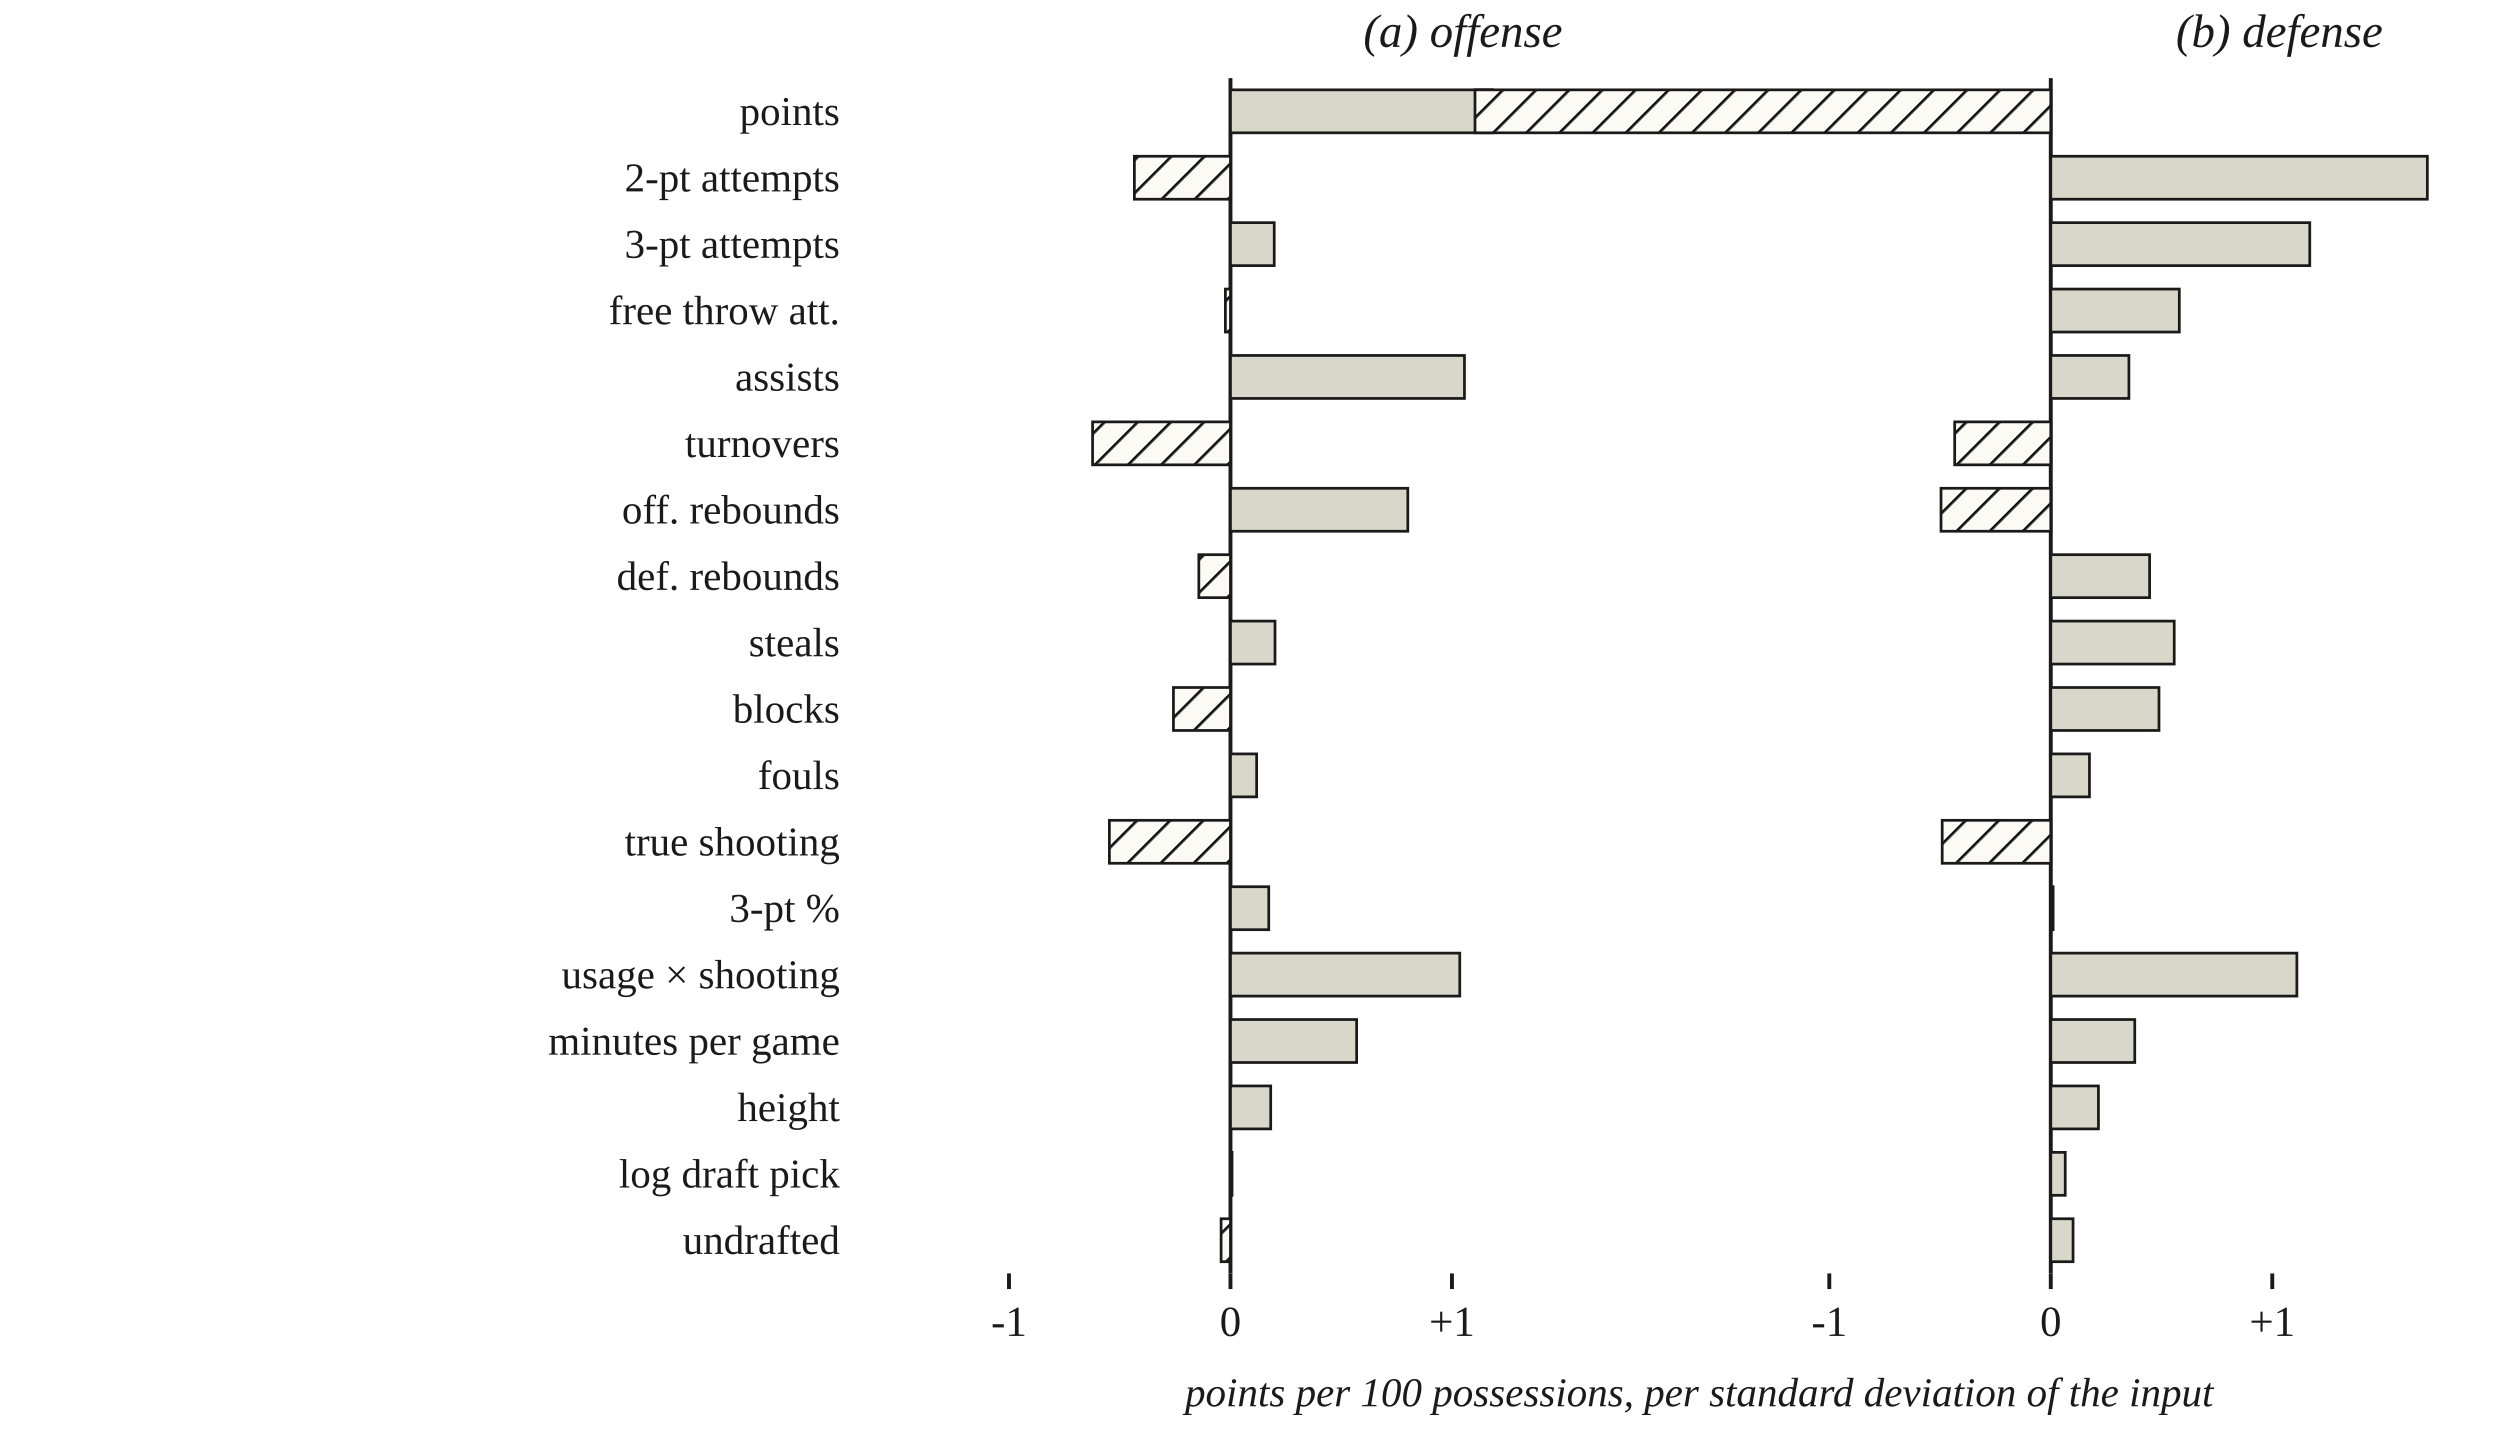
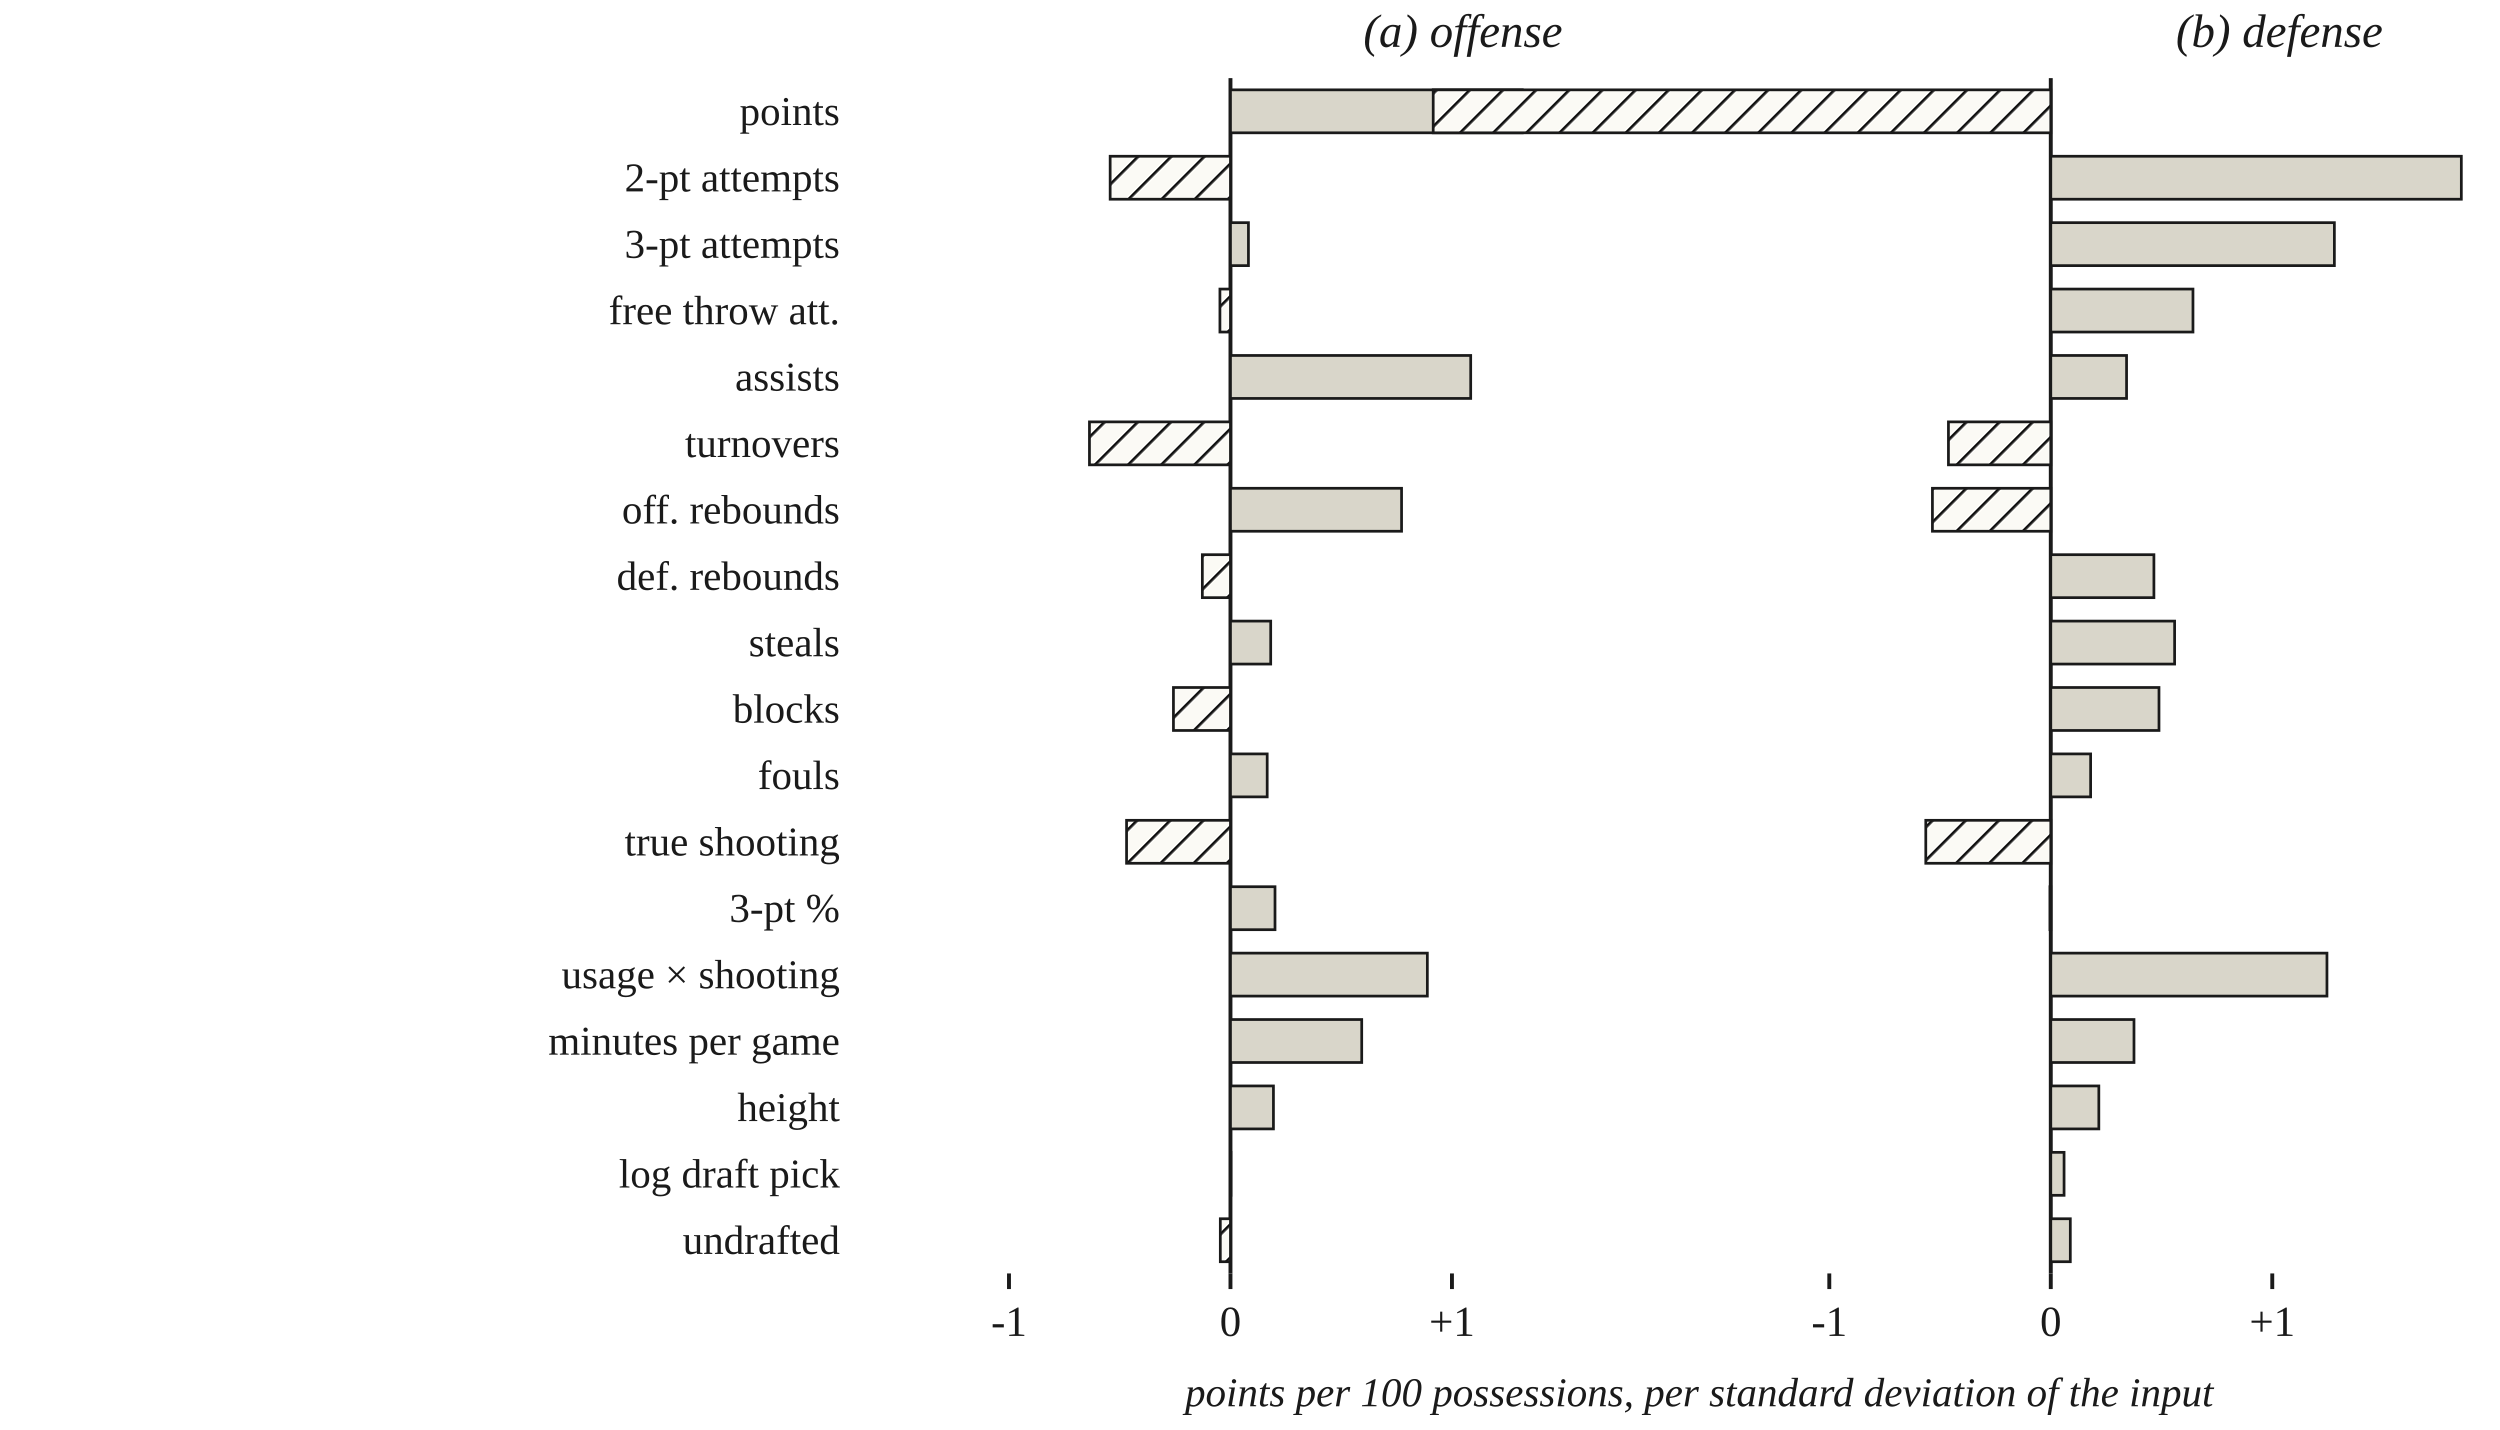
<svg xmlns="http://www.w3.org/2000/svg" viewBox="0 0 640 366" width="100%" role="img" aria-label="Bar charts of the box formula's coefficients for offense and defense">
  <defs>
    <pattern id="hatch" width="6" height="6" patternUnits="userSpaceOnUse" patternTransform="rotate(45)">
      <rect width="6" height="6" fill="#fbfaf5" />
      <line x1="0" y1="0" x2="0" y2="6" stroke="#1a1a1a" stroke-width="1.4" />
    </pattern>
    <pattern id="dots" width="5" height="5" patternUnits="userSpaceOnUse">
      <rect width="5" height="5" fill="#fbfaf5" />
      <circle cx="2.5" cy="2.5" r=".9" fill="#1a1a1a" />
    </pattern>
    <marker id="arrow" viewBox="0 0 10 10" refX="9" refY="5" markerWidth="7" markerHeight="7" orient="auto-start-reverse">
      <path d="M 0 1 L 9 5 L 0 9 z" fill="#1a1a1a" />
    </marker>
  </defs>
  <line x1="315" y1="20" x2="315" y2="326" stroke="#1a1a1a" stroke-width="1.0" />
-   <rect x="315" y="23" width="67.1" height="11" rx="0" fill="#d9d6ca" stroke="#1a1a1a" stroke-width="0.7" />
-   <rect x="290.4" y="40" width="24.6" height="11" rx="0" fill="url(#hatch)" stroke="#1a1a1a" stroke-width="0.7" />
-   <rect x="315" y="57" width="11.2" height="11" rx="0" fill="#d9d6ca" stroke="#1a1a1a" stroke-width="0.7" />
-   <rect x="313.7" y="74" width="1.3" height="11" rx="0" fill="url(#hatch)" stroke="#1a1a1a" stroke-width="0.7" />
-   <rect x="315" y="91" width="59.9" height="11" rx="0" fill="#d9d6ca" stroke="#1a1a1a" stroke-width="0.7" />
-   <rect x="279.7" y="108" width="35.3" height="11" rx="0" fill="url(#hatch)" stroke="#1a1a1a" stroke-width="0.7" />
-   <rect x="315" y="125" width="45.4" height="11" rx="0" fill="#d9d6ca" stroke="#1a1a1a" stroke-width="0.7" />
-   <rect x="306.9" y="142" width="8.1" height="11" rx="0" fill="url(#hatch)" stroke="#1a1a1a" stroke-width="0.7" />
-   <rect x="315" y="159" width="11.4" height="11" rx="0" fill="#d9d6ca" stroke="#1a1a1a" stroke-width="0.7" />
+   <rect x="315" y="23" width="74.7" height="11" rx="0" fill="#d9d6ca" stroke="#1a1a1a" stroke-width="0.7" />
+   <rect x="284.2" y="40" width="30.8" height="11" rx="0" fill="url(#hatch)" stroke="#1a1a1a" stroke-width="0.7" />
+   <rect x="315" y="57" width="4.6" height="11" rx="0" fill="#d9d6ca" stroke="#1a1a1a" stroke-width="0.7" />
+   <rect x="312.3" y="74" width="2.7" height="11" rx="0" fill="url(#hatch)" stroke="#1a1a1a" stroke-width="0.7" />
+   <rect x="315" y="91" width="61.5" height="11" rx="0" fill="#d9d6ca" stroke="#1a1a1a" stroke-width="0.7" />
+   <rect x="278.9" y="108" width="36.1" height="11" rx="0" fill="url(#hatch)" stroke="#1a1a1a" stroke-width="0.7" />
+   <rect x="315" y="125" width="43.8" height="11" rx="0" fill="#d9d6ca" stroke="#1a1a1a" stroke-width="0.7" />
+   <rect x="307.8" y="142" width="7.2" height="11" rx="0" fill="url(#hatch)" stroke="#1a1a1a" stroke-width="0.7" />
+   <rect x="315" y="159" width="10.3" height="11" rx="0" fill="#d9d6ca" stroke="#1a1a1a" stroke-width="0.7" />
  <rect x="300.4" y="176" width="14.6" height="11" rx="0" fill="url(#hatch)" stroke="#1a1a1a" stroke-width="0.7" />
-   <rect x="315" y="193" width="6.7" height="11" rx="0" fill="#d9d6ca" stroke="#1a1a1a" stroke-width="0.7" />
-   <rect x="284" y="210" width="31" height="11" rx="0" fill="url(#hatch)" stroke="#1a1a1a" stroke-width="0.7" />
-   <rect x="315" y="227" width="9.8" height="11" rx="0" fill="#d9d6ca" stroke="#1a1a1a" stroke-width="0.7" />
-   <rect x="315" y="244" width="58.7" height="11" rx="0" fill="#d9d6ca" stroke="#1a1a1a" stroke-width="0.7" />
-   <rect x="315" y="261" width="32.3" height="11" rx="0" fill="#d9d6ca" stroke="#1a1a1a" stroke-width="0.7" />
-   <rect x="315" y="278" width="10.3" height="11" rx="0" fill="#d9d6ca" stroke="#1a1a1a" stroke-width="0.7" />
-   <rect x="315" y="295" width="0.4" height="11" rx="0" fill="#d9d6ca" stroke="#1a1a1a" stroke-width="0.7" />
-   <rect x="312.6" y="312" width="2.4" height="11" rx="0" fill="url(#hatch)" stroke="#1a1a1a" stroke-width="0.7" />
+   <rect x="315" y="193" width="9.4" height="11" rx="0" fill="#d9d6ca" stroke="#1a1a1a" stroke-width="0.7" />
+   <rect x="288.4" y="210" width="26.6" height="11" rx="0" fill="url(#hatch)" stroke="#1a1a1a" stroke-width="0.7" />
+   <rect x="315" y="227" width="11.4" height="11" rx="0" fill="#d9d6ca" stroke="#1a1a1a" stroke-width="0.7" />
+   <rect x="315" y="244" width="50.4" height="11" rx="0" fill="#d9d6ca" stroke="#1a1a1a" stroke-width="0.7" />
+   <rect x="315" y="261" width="33.6" height="11" rx="0" fill="#d9d6ca" stroke="#1a1a1a" stroke-width="0.7" />
+   <rect x="315" y="278" width="11" height="11" rx="0" fill="#d9d6ca" stroke="#1a1a1a" stroke-width="0.7" />
+   <rect x="315" y="295" width="0.1" height="11" rx="0" fill="#d9d6ca" stroke="#1a1a1a" stroke-width="0.7" />
+   <rect x="312.4" y="312" width="2.6" height="11" rx="0" fill="url(#hatch)" stroke="#1a1a1a" stroke-width="0.7" />
  <line x1="258.3" y1="326" x2="258.3" y2="330" stroke="#1a1a1a" stroke-width="1.0" />
  <text x="258.3" y="342" font-size="11" text-anchor="middle" fill="#1a1a1a">-1</text>
  <line x1="315" y1="326" x2="315" y2="330" stroke="#1a1a1a" stroke-width="1.0" />
  <text x="315" y="342" font-size="11" text-anchor="middle" fill="#1a1a1a">0</text>
  <line x1="371.7" y1="326" x2="371.7" y2="330" stroke="#1a1a1a" stroke-width="1.0" />
  <text x="371.7" y="342" font-size="11" text-anchor="middle" fill="#1a1a1a">+1</text>
  <text x="400" y="12" font-size="12" text-anchor="end" fill="#1a1a1a" font-style="italic">(a) offense</text>
  <line x1="525" y1="20" x2="525" y2="326" stroke="#1a1a1a" stroke-width="1.0" />
-   <rect x="377.6" y="23" width="147.4" height="11" rx="0" fill="url(#hatch)" stroke="#1a1a1a" stroke-width="0.7" />
-   <rect x="525" y="40" width="96.4" height="11" rx="0" fill="#d9d6ca" stroke="#1a1a1a" stroke-width="0.7" />
-   <rect x="525" y="57" width="66.3" height="11" rx="0" fill="#d9d6ca" stroke="#1a1a1a" stroke-width="0.7" />
-   <rect x="525" y="74" width="32.9" height="11" rx="0" fill="#d9d6ca" stroke="#1a1a1a" stroke-width="0.7" />
-   <rect x="525" y="91" width="20" height="11" rx="0" fill="#d9d6ca" stroke="#1a1a1a" stroke-width="0.7" />
-   <rect x="500.4" y="108" width="24.6" height="11" rx="0" fill="url(#hatch)" stroke="#1a1a1a" stroke-width="0.7" />
-   <rect x="496.9" y="125" width="28.1" height="11" rx="0" fill="url(#hatch)" stroke="#1a1a1a" stroke-width="0.7" />
-   <rect x="525" y="142" width="25.3" height="11" rx="0" fill="#d9d6ca" stroke="#1a1a1a" stroke-width="0.7" />
-   <rect x="525" y="159" width="31.6" height="11" rx="0" fill="#d9d6ca" stroke="#1a1a1a" stroke-width="0.7" />
+   <rect x="366.9" y="23" width="158.1" height="11" rx="0" fill="url(#hatch)" stroke="#1a1a1a" stroke-width="0.7" />
+   <rect x="525" y="40" width="105.1" height="11" rx="0" fill="#d9d6ca" stroke="#1a1a1a" stroke-width="0.7" />
+   <rect x="525" y="57" width="72.6" height="11" rx="0" fill="#d9d6ca" stroke="#1a1a1a" stroke-width="0.7" />
+   <rect x="525" y="74" width="36.4" height="11" rx="0" fill="#d9d6ca" stroke="#1a1a1a" stroke-width="0.7" />
+   <rect x="525" y="91" width="19.4" height="11" rx="0" fill="#d9d6ca" stroke="#1a1a1a" stroke-width="0.7" />
+   <rect x="498.8" y="108" width="26.2" height="11" rx="0" fill="url(#hatch)" stroke="#1a1a1a" stroke-width="0.7" />
+   <rect x="494.7" y="125" width="30.3" height="11" rx="0" fill="url(#hatch)" stroke="#1a1a1a" stroke-width="0.7" />
+   <rect x="525" y="142" width="26.4" height="11" rx="0" fill="#d9d6ca" stroke="#1a1a1a" stroke-width="0.7" />
+   <rect x="525" y="159" width="31.7" height="11" rx="0" fill="#d9d6ca" stroke="#1a1a1a" stroke-width="0.7" />
  <rect x="525" y="176" width="27.7" height="11" rx="0" fill="#d9d6ca" stroke="#1a1a1a" stroke-width="0.7" />
-   <rect x="525" y="193" width="9.9" height="11" rx="0" fill="#d9d6ca" stroke="#1a1a1a" stroke-width="0.7" />
-   <rect x="497.2" y="210" width="27.8" height="11" rx="0" fill="url(#hatch)" stroke="#1a1a1a" stroke-width="0.7" />
-   <rect x="525" y="227" width="0.6" height="11" rx="0" fill="#d9d6ca" stroke="#1a1a1a" stroke-width="0.7" />
-   <rect x="525" y="244" width="63" height="11" rx="0" fill="#d9d6ca" stroke="#1a1a1a" stroke-width="0.7" />
-   <rect x="525" y="261" width="21.5" height="11" rx="0" fill="#d9d6ca" stroke="#1a1a1a" stroke-width="0.7" />
-   <rect x="525" y="278" width="12.2" height="11" rx="0" fill="#d9d6ca" stroke="#1a1a1a" stroke-width="0.7" />
-   <rect x="525" y="295" width="3.7" height="11" rx="0" fill="#d9d6ca" stroke="#1a1a1a" stroke-width="0.7" />
-   <rect x="525" y="312" width="5.7" height="11" rx="0" fill="#d9d6ca" stroke="#1a1a1a" stroke-width="0.7" />
+   <rect x="525" y="193" width="10.2" height="11" rx="0" fill="#d9d6ca" stroke="#1a1a1a" stroke-width="0.7" />
+   <rect x="493" y="210" width="32" height="11" rx="0" fill="url(#hatch)" stroke="#1a1a1a" stroke-width="0.7" />
+   <rect x="524.8" y="227" width="0.2" height="11" rx="0" fill="url(#hatch)" stroke="#1a1a1a" stroke-width="0.7" />
+   <rect x="525" y="244" width="70.7" height="11" rx="0" fill="#d9d6ca" stroke="#1a1a1a" stroke-width="0.7" />
+   <rect x="525" y="261" width="21.3" height="11" rx="0" fill="#d9d6ca" stroke="#1a1a1a" stroke-width="0.7" />
+   <rect x="525" y="278" width="12.3" height="11" rx="0" fill="#d9d6ca" stroke="#1a1a1a" stroke-width="0.7" />
+   <rect x="525" y="295" width="3.4" height="11" rx="0" fill="#d9d6ca" stroke="#1a1a1a" stroke-width="0.7" />
+   <rect x="525" y="312" width="5" height="11" rx="0" fill="#d9d6ca" stroke="#1a1a1a" stroke-width="0.7" />
  <line x1="468.3" y1="326" x2="468.3" y2="330" stroke="#1a1a1a" stroke-width="1.0" />
  <text x="468.3" y="342" font-size="11" text-anchor="middle" fill="#1a1a1a">-1</text>
  <line x1="525" y1="326" x2="525" y2="330" stroke="#1a1a1a" stroke-width="1.0" />
  <text x="525" y="342" font-size="11" text-anchor="middle" fill="#1a1a1a">0</text>
  <line x1="581.7" y1="326" x2="581.7" y2="330" stroke="#1a1a1a" stroke-width="1.0" />
  <text x="581.7" y="342" font-size="11" text-anchor="middle" fill="#1a1a1a">+1</text>
  <text x="610" y="12" font-size="12" text-anchor="end" fill="#1a1a1a" font-style="italic">(b) defense</text>
  <text x="215" y="32" font-size="10.5" text-anchor="end" fill="#1a1a1a">points</text>
  <text x="215" y="49" font-size="10.5" text-anchor="end" fill="#1a1a1a">2-pt attempts</text>
  <text x="215" y="66" font-size="10.5" text-anchor="end" fill="#1a1a1a">3-pt attempts</text>
  <text x="215" y="83" font-size="10.5" text-anchor="end" fill="#1a1a1a">free throw att.</text>
  <text x="215" y="100" font-size="10.5" text-anchor="end" fill="#1a1a1a">assists</text>
  <text x="215" y="117" font-size="10.5" text-anchor="end" fill="#1a1a1a">turnovers</text>
  <text x="215" y="134" font-size="10.5" text-anchor="end" fill="#1a1a1a">off. rebounds</text>
  <text x="215" y="151" font-size="10.5" text-anchor="end" fill="#1a1a1a">def. rebounds</text>
  <text x="215" y="168" font-size="10.5" text-anchor="end" fill="#1a1a1a">steals</text>
  <text x="215" y="185" font-size="10.5" text-anchor="end" fill="#1a1a1a">blocks</text>
  <text x="215" y="202" font-size="10.5" text-anchor="end" fill="#1a1a1a">fouls</text>
  <text x="215" y="219" font-size="10.5" text-anchor="end" fill="#1a1a1a">true shooting</text>
  <text x="215" y="236" font-size="10.5" text-anchor="end" fill="#1a1a1a">3-pt %</text>
  <text x="215" y="253" font-size="10.5" text-anchor="end" fill="#1a1a1a">usage × shooting</text>
  <text x="215" y="270" font-size="10.5" text-anchor="end" fill="#1a1a1a">minutes per game</text>
  <text x="215" y="287" font-size="10.5" text-anchor="end" fill="#1a1a1a">height</text>
  <text x="215" y="304" font-size="10.5" text-anchor="end" fill="#1a1a1a">log draft pick</text>
  <text x="215" y="321" font-size="10.5" text-anchor="end" fill="#1a1a1a">undrafted</text>
  <text x="435" y="360" font-size="10.5" text-anchor="middle" fill="#1a1a1a" font-style="italic">points per 100 possessions, per standard deviation of the input</text>
</svg>
